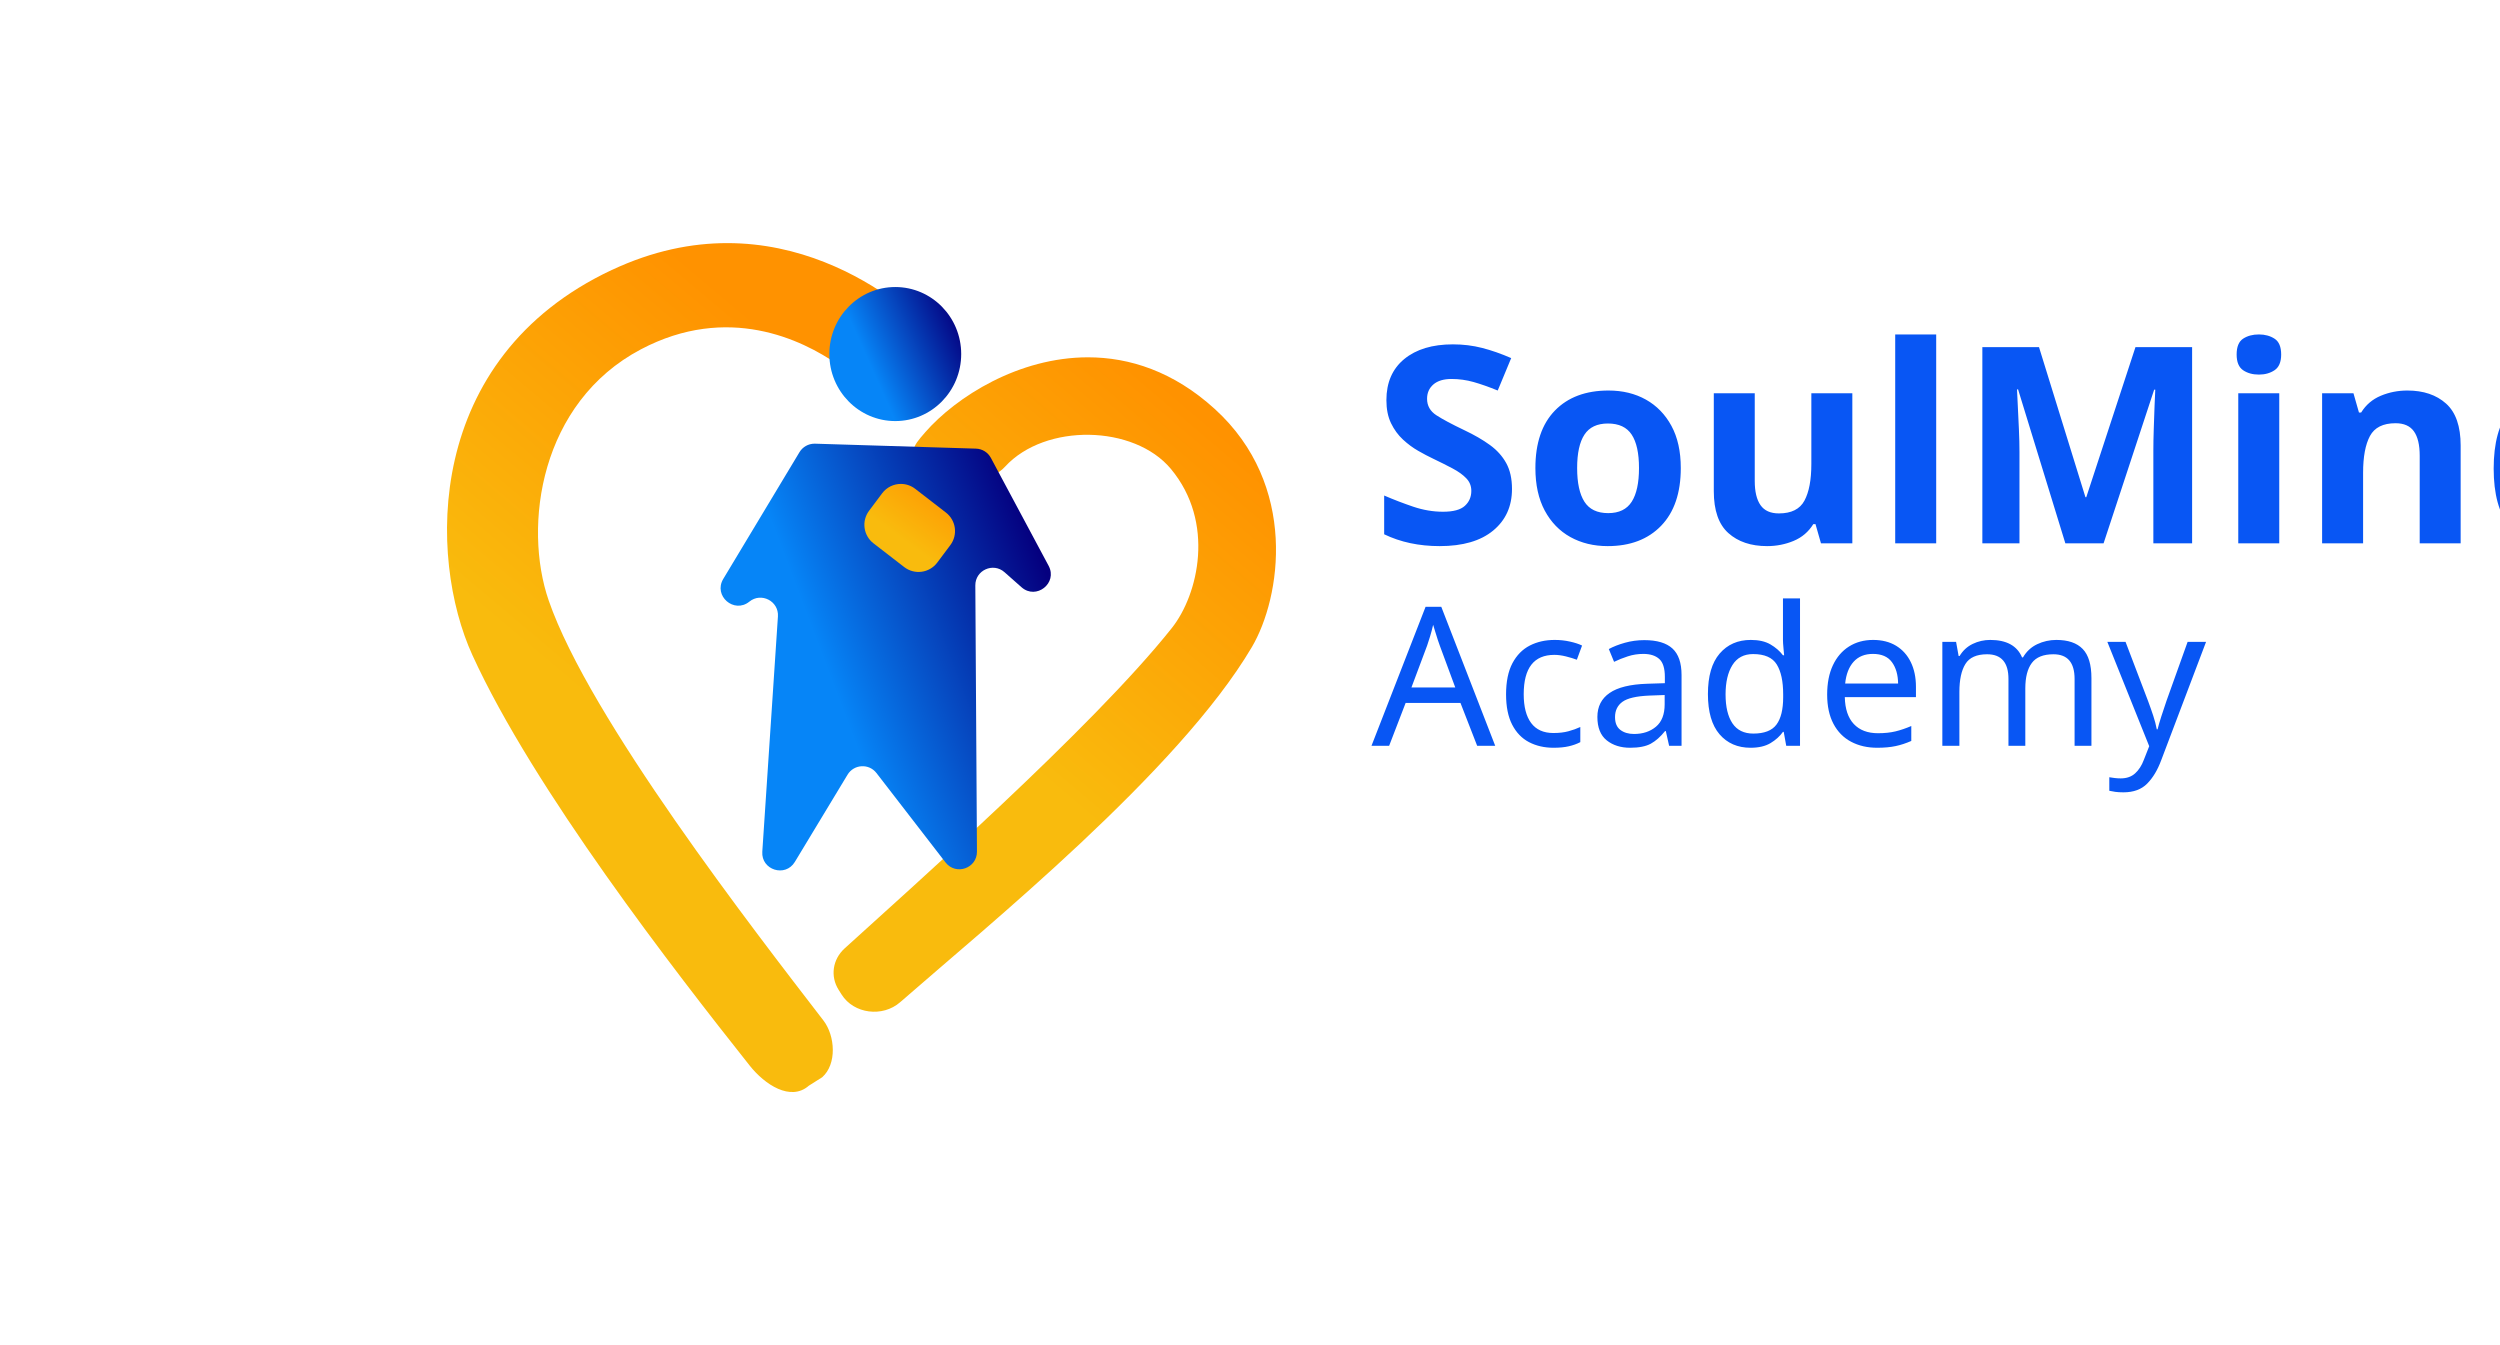
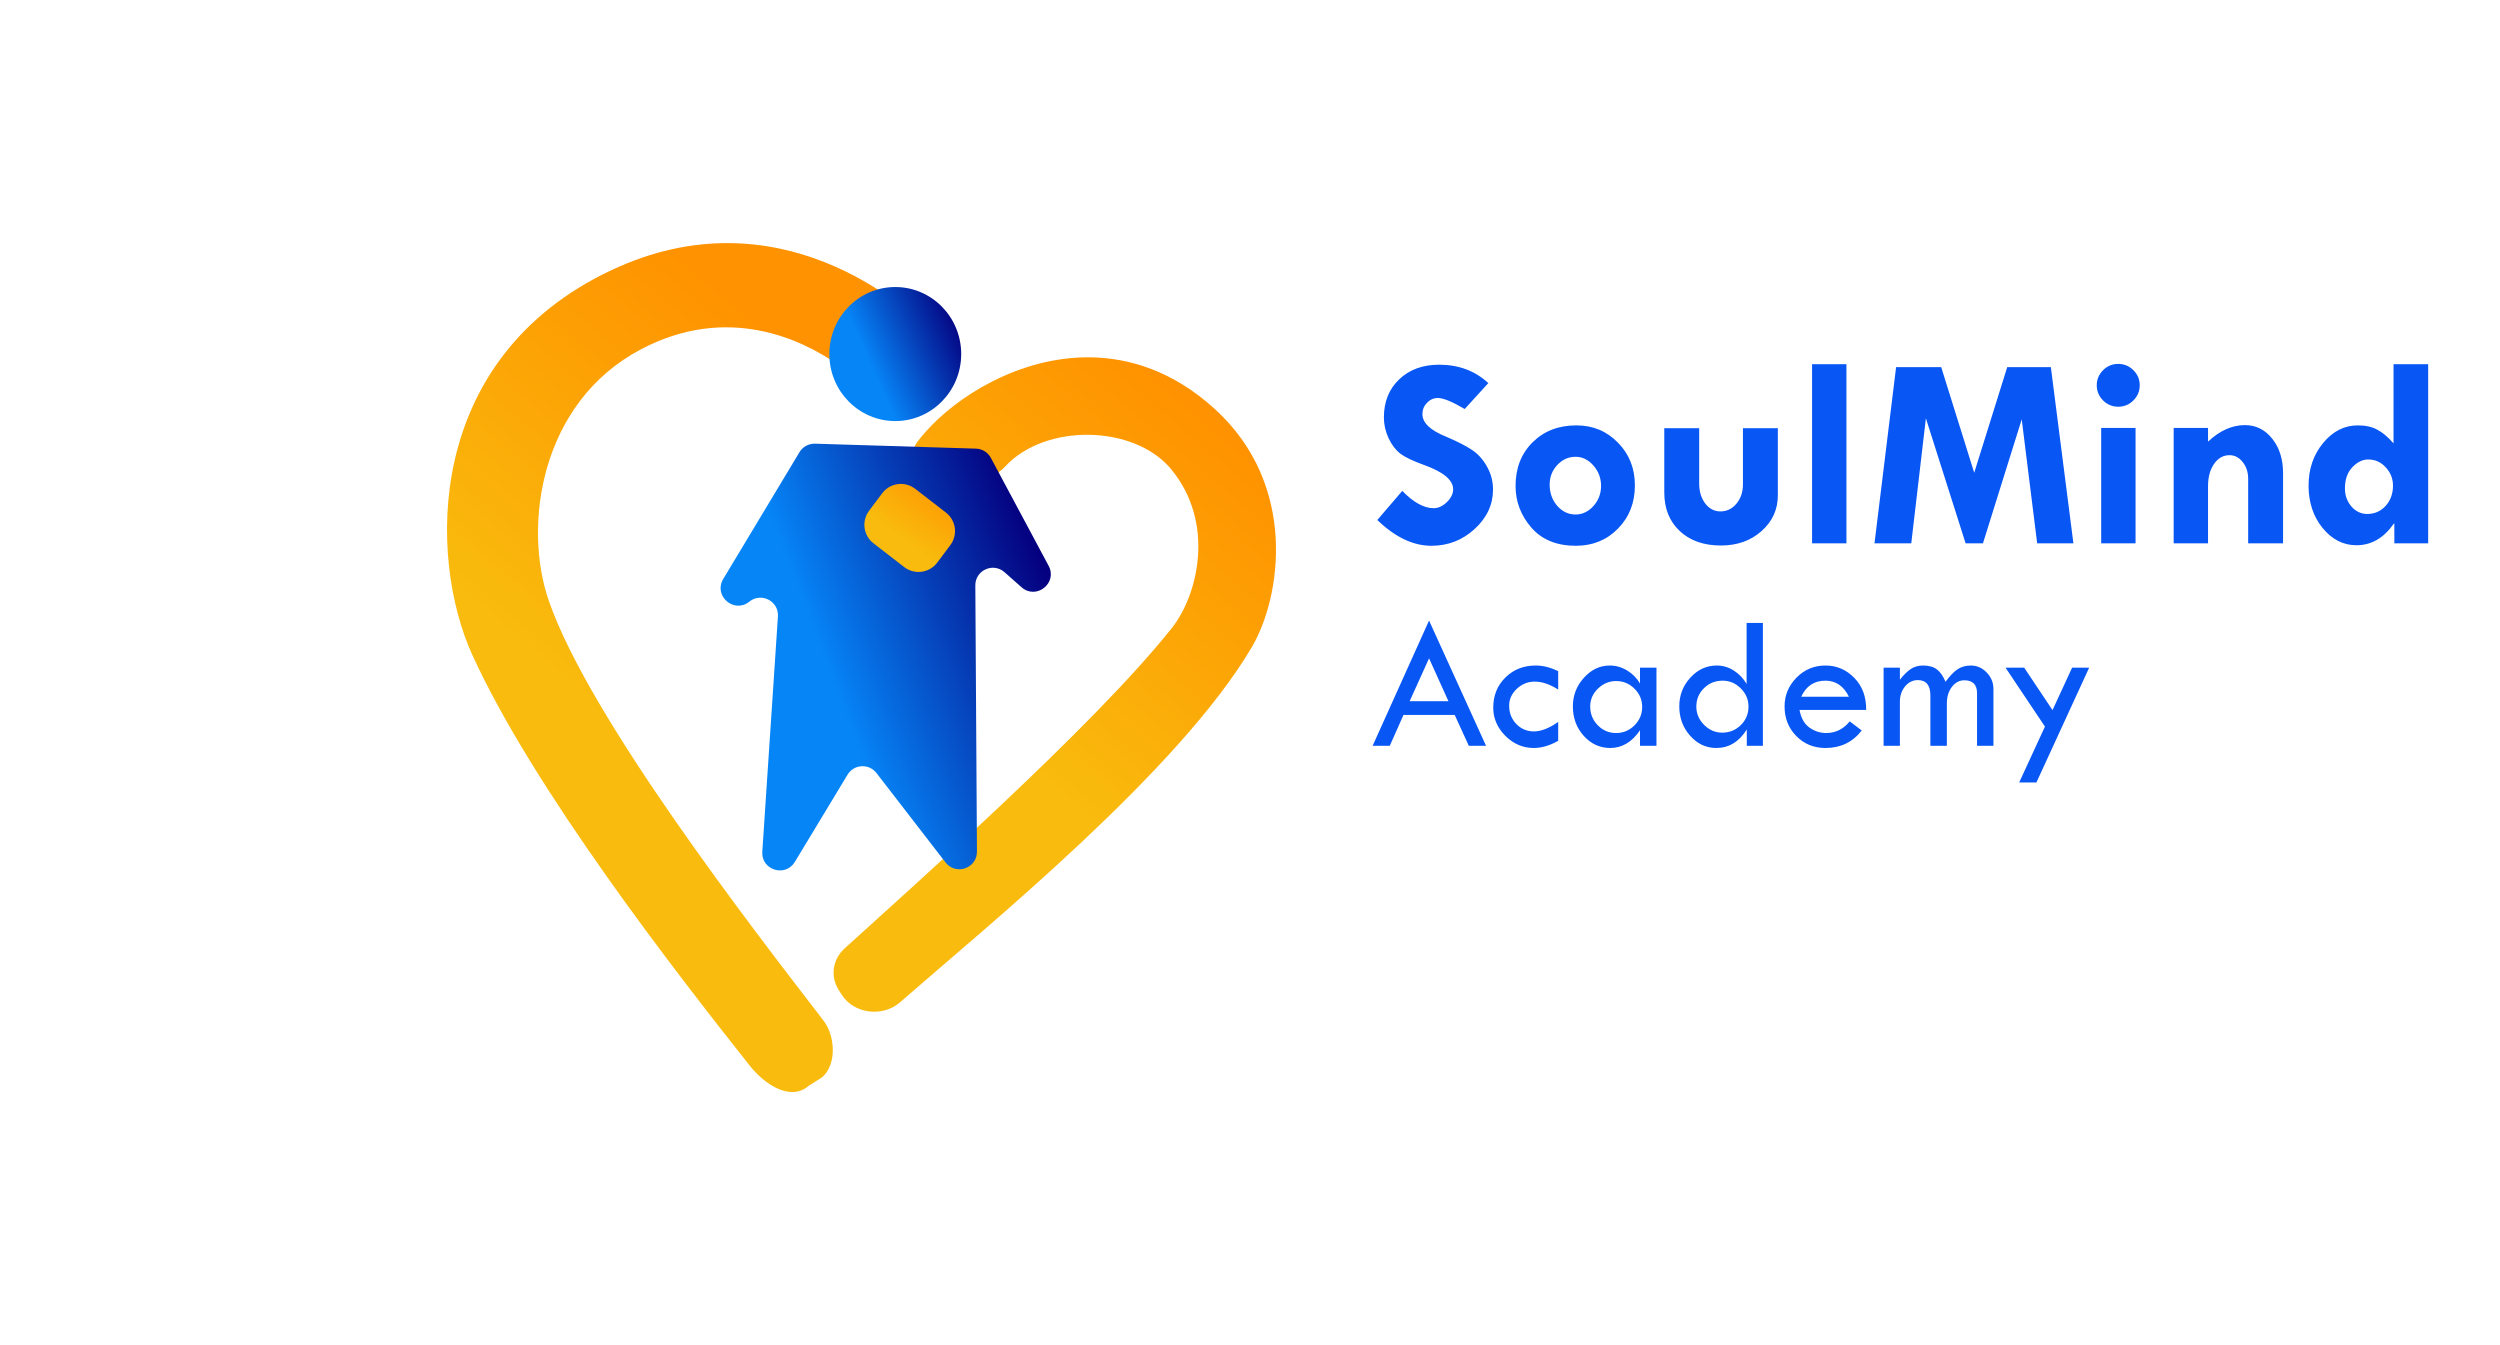
- <svg xmlns="http://www.w3.org/2000/svg" id="Réteg_1" data-name="Réteg 1" viewBox="0 0 980.65 527.51">
-   <defs>
-     <style>
+ <svg xmlns="http://www.w3.org/2000/svg" id="Réteg_1" data-name="Réteg 1" viewBox="0 0 980.65 527.51" version="1.1">
+   <defs id="defs18">
+     <style id="style1">
      .cls-1 {
        letter-spacing: -.02em;
      }

      .cls-2 {
        clip-path: url(#clippath-4);
      }

      .cls-2, .cls-3, .cls-4, .cls-5, .cls-6, .cls-7 {
        fill: none;
      }

      .cls-3 {
        clip-path: url(#clippath-2);
      }

      .cls-8 {
        font-family: TwCenMT-Regular, 'Tw Cen MT';
        font-size: 76.06px;
      }

      .cls-8, .cls-9 {
        fill: #0856f4;
      }

      .cls-9 {
        font-family: TwCenMT-Bold, 'Tw Cen MT';
        font-size: 107.83px;
        font-weight: 700;
      }

      .cls-4 {
        clip-path: url(#clippath-3);
      }

      .cls-10 {
        fill: url(#Névtelen_színátmenet_5);
      }

      .cls-11 {
        fill: url(#Névtelen_színátmenet_2);
      }

      .cls-6 {
        clip-path: url(#clippath);
      }

      .cls-12 {
        fill: url(#Névtelen_színátmenet_4);
      }

      .cls-7 {
        clip-path: url(#clippath-1);
      }

      .cls-13 {
        fill: url(#Névtelen_színátmenet_3);
      }

      .cls-14 {
        fill: url(#Névtelen_színátmenet);
      }
    </style>
    <clipPath id="clippath">
-       <path class="cls-5" d="m240.01,105.88c-73.91,34.73-72.06,113.1-54.71,151.09,24.06,52.67,79.2,123.73,108.8,161.05,5.85,7.38,15.99,14.16,23.18,7.85l5.22-3.3c5.83-5.12,5.14-16.23.5-22.27-27.21-35.37-91.81-118.57-107.76-164.73-10.16-29.4-3.33-77.7,36.16-98.54,34.09-17.99,63.2-3.8,77.15,5.89,5.69,3.95,13.49,4.16,19.36.44l2.08-1.31c9.08-5.74,9.45-17.81.8-24.08-14.17-10.28-37.09-22.61-65.51-22.61-13.9,0-29.12,2.95-45.27,10.54" />
+       <path class="cls-5" d="m240.01,105.88c-73.91,34.73-72.06,113.1-54.71,151.09,24.06,52.67,79.2,123.73,108.8,161.05,5.85,7.38,15.99,14.16,23.18,7.85l5.22-3.3c5.83-5.12,5.14-16.23.5-22.27-27.21-35.37-91.81-118.57-107.76-164.73-10.16-29.4-3.33-77.7,36.16-98.54,34.09-17.99,63.2-3.8,77.15,5.89,5.69,3.95,13.49,4.16,19.36.44l2.08-1.31c9.08-5.74,9.45-17.81.8-24.08-14.17-10.28-37.09-22.61-65.51-22.61-13.9,0-29.12,2.95-45.27,10.54" id="path1" />
    </clipPath>
    <linearGradient id="Névtelen_színátmenet" data-name="Névtelen színátmenet" x1="59.3" y1="581" x2="60.3" y2="581" gradientTransform="translate(-10566.32 105832.11) scale(181.7 -181.7)" gradientUnits="userSpaceOnUse">
-       <stop offset="0" stop-color="#f9bb0d" />
-       <stop offset=".14" stop-color="#f9bb0d" />
-       <stop offset="1" stop-color="#ff9200" />
-       <stop offset="1" stop-color="#ff9200" />
+       <stop offset="0" stop-color="#f9bb0d" id="stop1" />
+       <stop offset=".14" stop-color="#f9bb0d" id="stop2" />
+       <stop offset="1" stop-color="#ff9200" id="stop3" />
+       <stop offset="1" stop-color="#ff9200" id="stop4" />
    </linearGradient>
    <clipPath id="clippath-1">
-       <path class="cls-5" d="m362.87,169.63c-5.27,6.03-6.64,8.03.25,12.5l13.53,1.54c6.28,4.08,12.66,4.76,17.61-.63,15.77-17.17,50.62-16.41,65.03.89,17.44,20.93,10.8,49.28.37,62.42-31.24,39.36-104.18,103.57-128.38,125.7-4.7,4.3-5.65,10.93-2.33,16.2l1.19,1.89c4.78,7.56,16.06,9.02,22.96,2.98,33.59-29.41,109.25-90.61,137.95-139.29,11.46-19.44,18.32-63.54-14.58-93.44-16.15-14.68-33.4-20.22-49.68-20.23-27.14,0-51.61,15.38-63.94,29.48" />
+       <path class="cls-5" d="m362.87,169.63c-5.27,6.03-6.64,8.03.25,12.5l13.53,1.54c6.28,4.08,12.66,4.76,17.61-.63,15.77-17.17,50.62-16.41,65.03.89,17.44,20.93,10.8,49.28.37,62.42-31.24,39.36-104.18,103.57-128.38,125.7-4.7,4.3-5.65,10.93-2.33,16.2l1.19,1.89c4.78,7.56,16.06,9.02,22.96,2.98,33.59-29.41,109.25-90.61,137.95-139.29,11.46-19.44,18.32-63.54-14.58-93.44-16.15-14.68-33.4-20.22-49.68-20.23-27.14,0-51.61,15.38-63.94,29.48" id="path4" />
    </clipPath>
    <linearGradient id="Névtelen_színátmenet_2" data-name="Névtelen színátmenet 2" x1="59.3" y1="580.79" x2="60.3" y2="580.79" gradientTransform="translate(-9931.08 101065.6) scale(173.55 -173.55)" gradientUnits="userSpaceOnUse">
-       <stop offset="0" stop-color="#f9bb0d" />
-       <stop offset=".14" stop-color="#f9bb0d" />
-       <stop offset="1" stop-color="#ff9200" />
-       <stop offset="1" stop-color="#ff9200" />
+       <stop offset="0" stop-color="#f9bb0d" id="stop5" />
+       <stop offset=".14" stop-color="#f9bb0d" id="stop6" />
+       <stop offset="1" stop-color="#ff9200" id="stop7" />
+       <stop offset="1" stop-color="#ff9200" id="stop8" />
    </linearGradient>
    <clipPath id="clippath-2">
-       <path class="cls-5" d="m325.32,138.88c0,14.52,11.58,26.29,25.86,26.29s25.86-11.77,25.86-26.29-11.58-26.29-25.86-26.29-25.86,11.77-25.86,26.29" />
+       <path class="cls-5" d="m325.32,138.88c0,14.52,11.58,26.29,25.86,26.29s25.86-11.77,25.86-26.29-11.58-26.29-25.86-26.29-25.86,11.77-25.86,26.29" id="path8" />
    </clipPath>
    <linearGradient id="Névtelen_színátmenet_3" data-name="Névtelen színátmenet 3" x1="59.3" y1="580.95" x2="60.3" y2="580.95" gradientTransform="translate(-2739.62 30189.83) scale(51.73 -51.73)" gradientUnits="userSpaceOnUse">
-       <stop offset="0" stop-color="#0685f7" />
-       <stop offset=".24" stop-color="#0685f7" />
-       <stop offset="1" stop-color="#05007f" />
+       <stop offset="0" stop-color="#0685f7" id="stop9" />
+       <stop offset=".24" stop-color="#0685f7" id="stop10" />
+       <stop offset="1" stop-color="#05007f" id="stop11" />
    </linearGradient>
    <clipPath id="clippath-3">
-       <path class="cls-5" d="m313.6,177.38l-29.9,49.72c-3.97,6.61,4.25,13.75,10.24,8.9,4.67-3.79,11.61-.19,11.21,5.8l-6.13,92.28c-.48,7.2,9.03,10.19,12.76,4.02l20.68-34.22c2.5-4.14,8.38-4.48,11.34-.65l27.09,35.07c4.03,5.21,12.37,2.34,12.33-4.25l-.64-104.4c-.04-5.96,6.99-9.15,11.45-5.2l6.67,5.9c5.75,5.09,14.26-1.63,10.64-8.4l-22.66-42.34c-1.16-2.17-3.4-3.56-5.86-3.63l-63.11-1.94c-.07,0-.14,0-.21,0-2.41,0-4.65,1.26-5.9,3.34" />
+       <path class="cls-5" d="m313.6,177.38l-29.9,49.72c-3.97,6.61,4.25,13.75,10.24,8.9,4.67-3.79,11.61-.19,11.21,5.8l-6.13,92.28c-.48,7.2,9.03,10.19,12.76,4.02l20.68-34.22c2.5-4.14,8.38-4.48,11.34-.65l27.09,35.07c4.03,5.21,12.37,2.34,12.33-4.25l-.64-104.4c-.04-5.96,6.99-9.15,11.45-5.2l6.67,5.9c5.75,5.09,14.26-1.63,10.64-8.4l-22.66-42.34c-1.16-2.17-3.4-3.56-5.86-3.63l-63.11-1.94c-.07,0-.14,0-.21,0-2.41,0-4.65,1.26-5.9,3.34" id="path11" />
    </clipPath>
    <linearGradient id="Névtelen_színátmenet_4" data-name="Névtelen színátmenet 4" x1="59.3" y1="580.94" x2="60.3" y2="580.94" gradientTransform="translate(-7561.48 77142.82) scale(132.34 -132.34)" gradientUnits="userSpaceOnUse">
-       <stop offset="0" stop-color="#0685f7" />
-       <stop offset=".29" stop-color="#0685f7" />
-       <stop offset="1" stop-color="#05007f" />
+       <stop offset="0" stop-color="#0685f7" id="stop12" />
+       <stop offset=".29" stop-color="#0685f7" id="stop13" />
+       <stop offset="1" stop-color="#05007f" id="stop14" />
    </linearGradient>
    <clipPath id="clippath-4">
-       <path class="cls-5" d="m346.03,193.5l-5.14,6.87c-3,4.01-2.23,9.69,1.74,12.75l12.06,9.32c4.05,3.13,9.89,2.34,12.96-1.76l5.14-6.87c3-4.01,2.23-9.69-1.74-12.75l-12.06-9.32c-1.67-1.29-3.65-1.92-5.6-1.92-2.79,0-5.55,1.27-7.36,3.68" />
+       <path class="cls-5" d="m346.03,193.5l-5.14,6.87c-3,4.01-2.23,9.69,1.74,12.75l12.06,9.32c4.05,3.13,9.89,2.34,12.96-1.76l5.14-6.87c3-4.01,2.23-9.69-1.74-12.75l-12.06-9.32c-1.67-1.29-3.65-1.92-5.6-1.92-2.79,0-5.55,1.27-7.36,3.68" id="path14" />
    </clipPath>
    <linearGradient id="Névtelen_színátmenet_5" data-name="Névtelen színátmenet 5" x1="59.3" y1="580.94" x2="60.3" y2="580.94" gradientTransform="translate(-1761.03 20858.55) scale(35.55 -35.55)" gradientUnits="userSpaceOnUse">
-       <stop offset="0" stop-color="#f9bb0d" />
-       <stop offset=".14" stop-color="#f9bb0d" />
-       <stop offset="1" stop-color="#ff9200" />
-       <stop offset="1" stop-color="#ff9200" />
+       <stop offset="0" stop-color="#f9bb0d" id="stop15" />
+       <stop offset=".14" stop-color="#f9bb0d" id="stop16" />
+       <stop offset="1" stop-color="#ff9200" id="stop17" />
+       <stop offset="1" stop-color="#ff9200" id="stop18" />
    </linearGradient>
  </defs>
-   <g class="cls-6">
-     <rect class="cls-14" x="71.76" y="81.17" width="382.01" height="365.18" transform="translate(-108.32 293.94) rotate(-49.76)" />
+   <g class="cls-6" clip-path="url(#clippath)" id="g18">
+     <rect class="cls-14" x="71.76" y="81.17" width="382.01" height="365.18" transform="translate(-108.32 293.94) rotate(-49.76)" id="rect18" />
  </g>
-   <g class="cls-7">
-     <rect class="cls-11" x="259.34" y="115.78" width="316.34" height="307.73" transform="translate(-58.33 413.17) rotate(-49.64)" />
+   <g class="cls-7" clip-path="url(#clippath-1)" id="g19">
+     <rect class="cls-11" x="259.34" y="115.78" width="316.34" height="307.73" transform="translate(-58.33 413.17) rotate(-49.64)" id="rect19" />
  </g>
-   <g class="cls-3">
-     <rect class="cls-13" x="316.84" y="104.32" width="68.69" height="69.12" transform="translate(-26.09 155.57) rotate(-24.11)" />
+   <g class="cls-3" clip-path="url(#clippath-2)" id="g20">
+     <rect class="cls-13" x="316.84" y="104.32" width="68.69" height="69.12" transform="translate(-26.09 155.57) rotate(-24.11)" id="rect20" />
  </g>
-   <g class="cls-4">
-     <rect class="cls-12" x="253.89" y="155.56" width="186.93" height="207.19" transform="translate(-69.45 140.43) rotate(-20.83)" />
+   <g class="cls-4" clip-path="url(#clippath-3)" id="g21">
+     <rect class="cls-12" x="253.89" y="155.56" width="186.93" height="207.19" transform="translate(-69.45 140.43) rotate(-20.83)" id="rect21" />
  </g>
-   <g class="cls-2">
-     <rect class="cls-10" x="331.2" y="181.83" width="51.28" height="51.73" transform="translate(-22.23 371.33) rotate(-53.55)" />
+   <g class="cls-2" clip-path="url(#clippath-4)" id="g22">
+     <rect class="cls-10" x="331.2" y="181.83" width="51.28" height="51.73" transform="translate(-22.23 371.33) rotate(-53.55)" id="rect22" />
  </g>
-   <text class="cls-9" transform="translate(538 213.14)">
-     <tspan x="0" y="0">SoulMind</tspan>
-   </text>
-   <text class="cls-8" transform="translate(537.98 292.55)">
-     <tspan x="0" y="0">Academy</tspan>
-   </text>
+   <path d="m 45.807,-62.866 -9.267,10.162 q -7.319,-4.317 -10.53,-4.317 -2.475,0 -4.265,1.895 -1.79,1.843 -1.79,4.423 0,5.107 9.267,8.845 6.792,2.896 10.267,5.265 3.475,2.317 5.792,6.476 2.369,4.159 2.369,9.003 0,8.898 -7.213,15.48 -7.161,6.581 -16.954,6.581 -10.741,0 -21.219,-10.109 l 9.793,-11.425 q 6.581,6.792 12.32,6.792 2.685,0 5.16,-2.369 2.475,-2.422 2.475,-5.055 0,-5.423 -11.425,-9.53 -6.529,-2.369 -9.267,-4.423 -2.738,-2.106 -4.633,-6.055 -1.843,-4.002 -1.843,-8.161 0,-9.214 6.002,-14.953 6.002,-5.739 15.69,-5.739 11.478,0 19.27,7.213 z m 10.688,40.331 q 0,-10.478 6.687,-17.112 6.687,-6.634 17.164,-6.634 9.741,0 16.322,6.792 6.634,6.739 6.634,16.743 0,10.214 -6.634,16.954 -6.581,6.739 -16.533,6.739 -11.215,0 -17.428,-7.108 -6.213,-7.161 -6.213,-16.375 z m 33.539,0 q 0,-4.581 -3.001,-8.003 -3.001,-3.422 -7.003,-3.422 -4.159,0 -7.161,3.212 -3.001,3.212 -3.001,7.687 0,4.897 2.948,8.319 3.001,3.422 7.213,3.422 4.002,0 7.003,-3.317 3.001,-3.37 3.001,-7.898 z m 24.799,-22.64 h 13.689 v 21.692 q 0,4.686 2.369,7.845 2.422,3.106 5.95,3.106 3.738,0 6.266,-3.001 2.58,-3.054 2.58,-7.634 v -22.008 h 13.689 v 26.326 q 0,8.372 -6.423,14.058 -6.371,5.634 -15.901,5.634 -10.109,0 -16.164,-5.686 -6.055,-5.686 -6.055,-15.111 z m 57.969,-25.115 h 13.479 V 0 H 172.802 Z m 32.96,1.158 h 17.691 l 12.952,41.437 12.952,-41.437 h 17.112 L 275.314,0 H 261.098 L 255.043,-48.65 239.827,0 h -6.792 L 217.45,-49.071 211.711,0 h -14.426 z m 78.714,7.108 q 0,-3.422 2.475,-5.897 2.475,-2.475 5.95,-2.475 3.475,0 5.95,2.475 2.475,2.475 2.475,5.897 0,3.475 -2.475,5.95 -2.475,2.475 -5.95,2.475 -3.475,0 -5.95,-2.475 -2.475,-2.475 -2.475,-5.95 z m 1.738,16.743 h 13.479 V 0 h -13.479 z m 41.91,0 v 5.37 q 6.897,-6.476 14.479,-6.476 6.476,0 10.688,5.318 4.265,5.318 4.265,13.584 V 0 h -13.689 v -25.325 q 0,-3.896 -2.159,-6.581 -2.106,-2.685 -5.16,-2.685 -3.686,0 -6.055,3.422 -2.369,3.37 -2.369,8.74 V 0 h -13.479 v -45.28 z m 72.764,-25.009 h 13.584 V 0 h -13.268 v -7.74 h -0.211 q -5.897,8.477 -14.637,8.477 -7.792,0 -13.321,-6.792 -5.476,-6.792 -5.476,-16.585 0,-9.793 5.686,-16.69 5.686,-6.95 13.637,-6.95 4.528,0 7.634,1.685 3.106,1.632 6.371,5.37 z m -9.951,37.382 q -3.317,0 -6.213,3.054 -2.896,3.054 -2.896,8.266 0,4.159 2.527,7.108 2.58,2.948 6.213,2.948 4.317,0 7.213,-3.159 2.896,-3.212 2.896,-7.95 0,-4.107 -2.843,-7.161 -2.791,-3.106 -6.897,-3.106 z" id="text22" class="cls-9" style="font-weight:700;font-size:107.83px;font-family:TwCenMT-Bold, 'Tw Cen MT';fill:#0856f4" transform="translate(538 213.14)" aria-label="SoulMind" />
+   <path d="M 22.58,-49.134 44.938,0 H 38.179 L 32.645,-12.107 H 12.553 L 7.168,0 H 0.446 Z m 0,14.818 -7.613,16.824 h 15.227 z m 50.657,24.957 v 7.391 q -4.939,2.823 -9.582,2.823 -6.351,0 -11.142,-4.754 -4.754,-4.791 -4.754,-11.067 0,-7.131 4.754,-11.81 4.754,-4.717 11.922,-4.717 4.271,0 8.802,2.228 v 7.205 q -4.865,-3.12 -9.21,-3.12 -4.011,0 -7.019,2.823 -3.008,2.823 -3.008,6.611 0,4.271 2.823,7.205 2.823,2.897 6.908,2.897 4.16,0 9.507,-3.714 z m 32.088,-21.28 h 6.462 V 0 h -6.462 v -6.091 q -4.717,6.945 -11.699,6.945 -6.054,0 -10.362,-4.754 -4.271,-4.754 -4.271,-11.55 0,-6.425 4.308,-11.216 4.345,-4.828 10.176,-4.828 3.602,0 6.834,1.968 3.231,1.968 5.014,5.125 z m 0.854,15.413 q 0,-4.197 -3.008,-7.168 -3.008,-3.008 -7.205,-3.008 -4.085,0 -7.131,2.971 -3.045,2.971 -3.045,6.982 0,4.345 2.971,7.391 2.971,3.045 7.205,3.045 4.197,0 7.205,-3.008 3.008,-3.045 3.008,-7.205 z m 40.964,-32.979 h 6.388 V 0 h -6.314 v -6.388 q -4.568,7.242 -11.959,7.242 -5.979,0 -10.25,-4.791 -4.271,-4.791 -4.271,-11.513 0,-6.574 4.345,-11.29 4.345,-4.754 10.362,-4.754 3.602,0 6.722,2.005 3.12,2.005 4.977,5.237 z m 0.743,32.831 q 0,-4.122 -3.008,-7.131 -3.008,-3.045 -7.168,-3.045 -4.308,0 -7.316,2.971 -2.971,2.934 -2.971,7.205 0,4.085 3.045,7.168 3.045,3.045 7.093,3.045 4.308,0 7.316,-2.971 3.008,-2.971 3.008,-7.242 z m 46.163,1.3 h -26.146 q 0.854,4.717 3.862,6.908 3.045,2.154 6.611,2.154 5.497,0 9.21,-4.568 l 4.717,3.565 q -5.311,6.871 -14.224,6.871 -6.834,0 -11.439,-4.679 -4.605,-4.679 -4.605,-11.624 0,-6.499 4.642,-11.253 4.679,-4.791 11.402,-4.791 6.611,0 11.327,4.865 4.717,4.828 4.642,12.553 z m -25.477,-5.162 h 18.718 q -3.12,-6.314 -9.21,-6.314 -6.648,0 -9.508,6.314 z M 200.883,0 v -30.639 h 6.388 v 4.717 q 2.265,-2.897 4.308,-4.234 2.08,-1.337 4.754,-1.337 3.491,0 5.459,1.523 2.005,1.523 3.38,4.865 2.414,-3.342 4.642,-4.865 2.265,-1.523 5.237,-1.523 3.64,0 6.276,2.748 2.637,2.711 2.637,6.462 V 0 h -6.425 v -20.612 q 0,-5.088 -5.014,-5.088 -2.86,0 -4.865,2.6 -1.968,2.6 -1.968,6.425 V 0 h -6.462 v -19.758 q 0,-6.016 -4.939,-6.016 -2.934,0 -4.977,2.451 -2.043,2.451 -2.043,6.054 V 0 Z m 47.835,-30.639 h 7.316 l 11.104,16.638 7.688,-16.638 h 6.685 l -20.686,45.012 h -6.759 l 10.102,-21.912 z" id="text23" class="cls-8" style="font-size:76.06px;font-family:TwCenMT-Regular, 'Tw Cen MT';fill:#0856f4" transform="translate(537.98 292.55)" aria-label="Academy" />
</svg>
